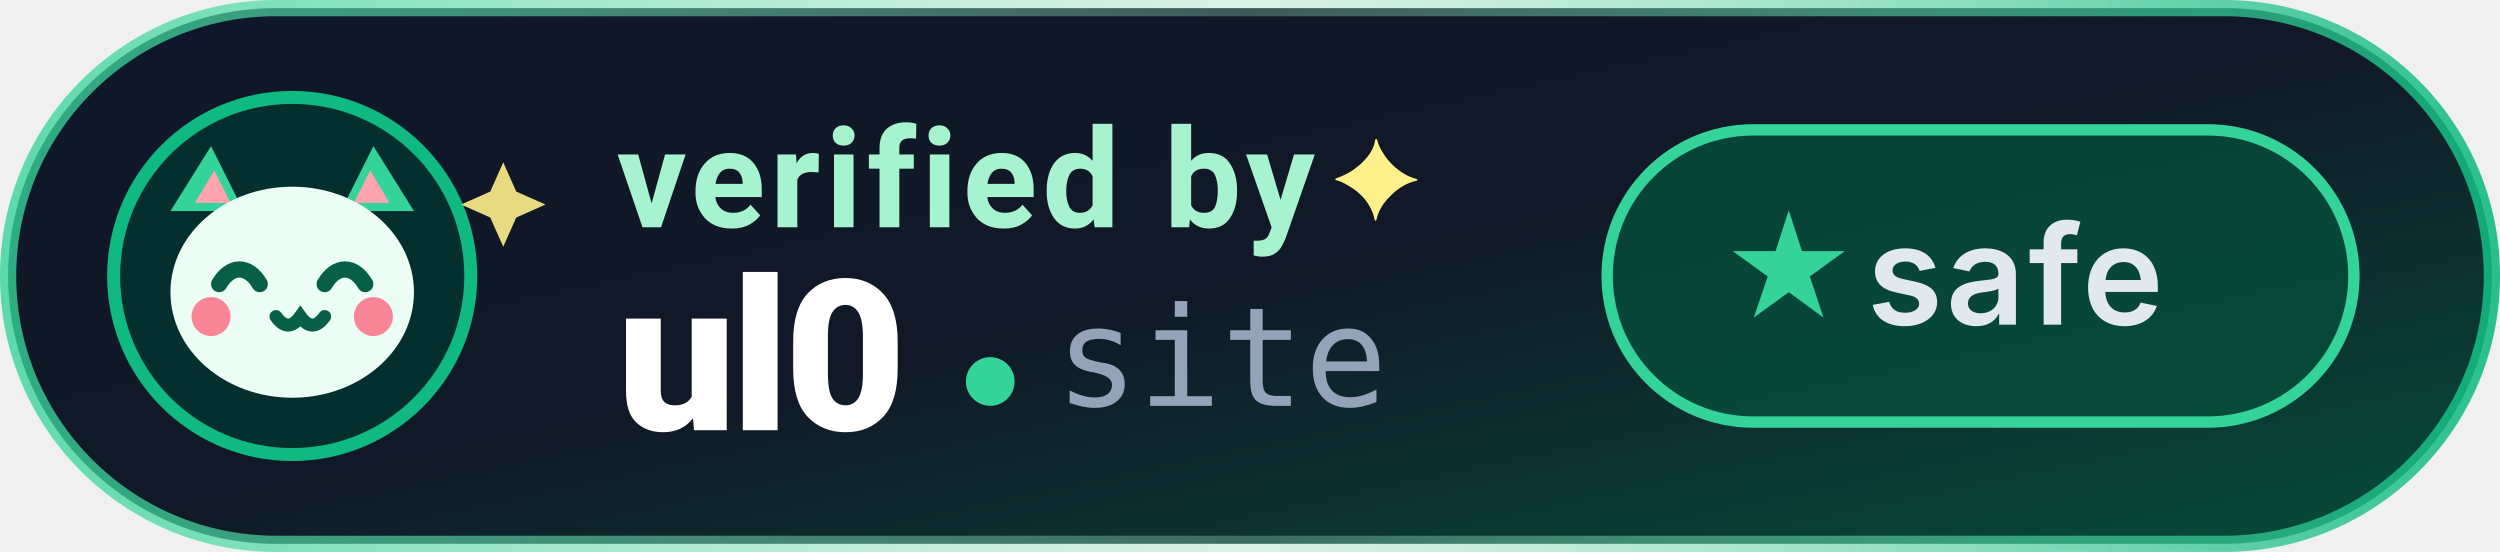
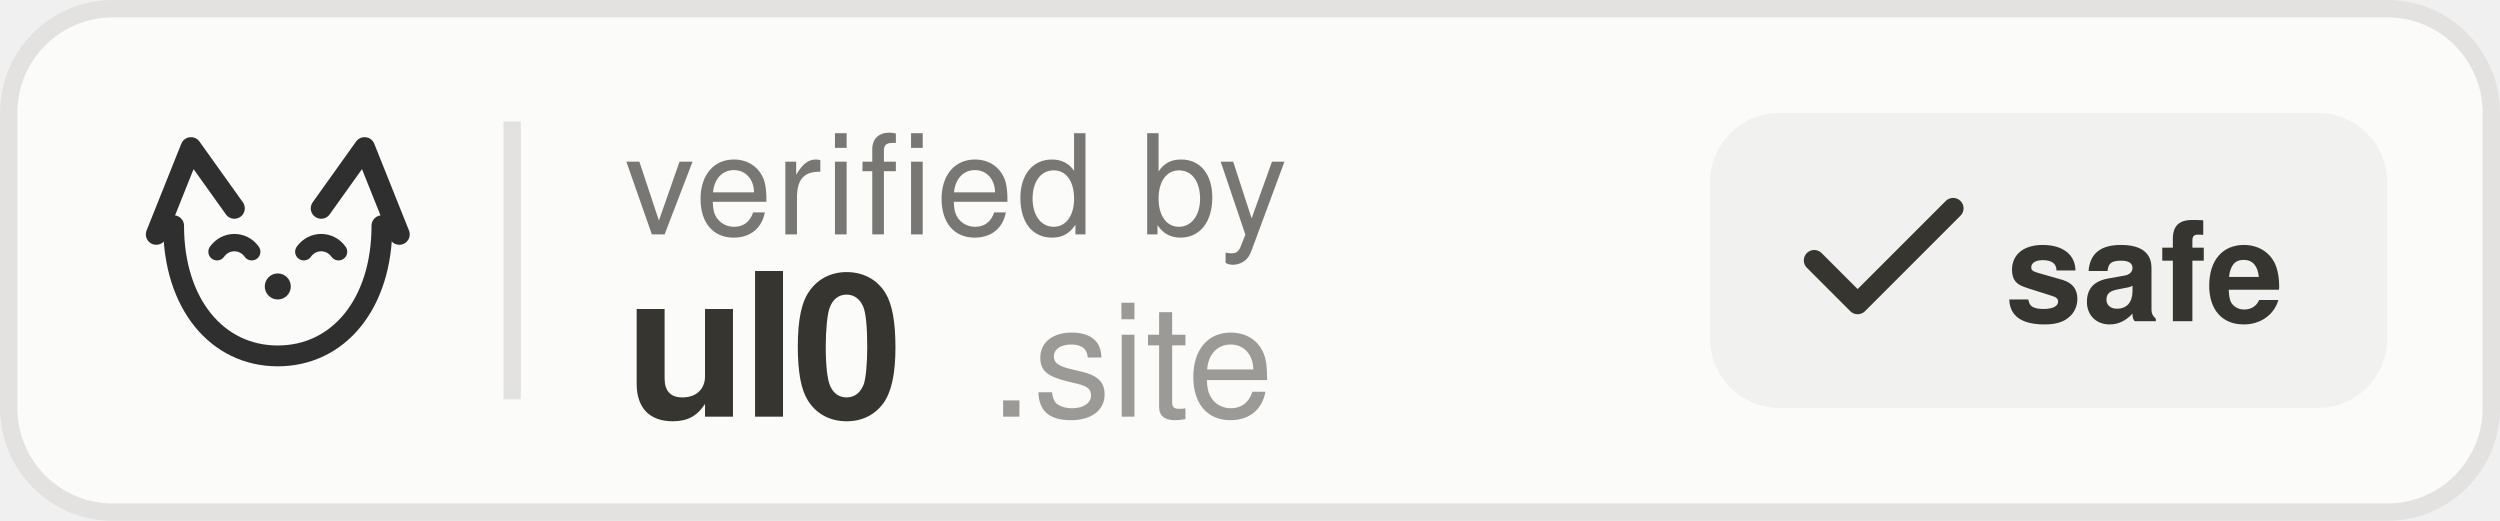
- <svg xmlns="http://www.w3.org/2000/svg" width="154" height="34" viewBox="0 0 154 34" fill="none">
-   <defs>
-     <linearGradient id="bgGrad" x1="0%" y1="0%" x2="100%" y2="100%">
-       <stop offset="0%" stop-color="#0f172a" />
-       <stop offset="50%" stop-color="#111827" />
-       <stop offset="100%" stop-color="#064e3b" />
-     </linearGradient>
-     <linearGradient id="borderGrad" x1="0%" y1="0%" x2="100%" y2="0%">
-       <stop offset="0%" stop-color="#34d399" stop-opacity="0.8" />
-       <stop offset="50%" stop-color="#a7f3d0" stop-opacity="0.3" />
-       <stop offset="100%" stop-color="#10b981" stop-opacity="0.9" />
-     </linearGradient>
-     <linearGradient id="mascotGrad" x1="0%" y1="0%" x2="100%" y2="100%">
-       <stop offset="0%" stop-color="#34d399" />
-       <stop offset="100%" stop-color="#059669" />
-     </linearGradient>
-   </defs>
-   <rect x="0.5" y="0.5" width="153" height="33" rx="16.5" fill="url(#bgGrad)" />
-   <rect x="0.5" y="0.5" width="153" height="33" rx="16.5" stroke="url(#borderGrad)" stroke-width="1" />
-   <circle cx="18" cy="17" r="11" fill="#042f2e" stroke="#10b981" stroke-width="0.8" />
-   <path d="M10.5 13L13 9L15 13Z" fill="#34d399" />
-   <path d="M12 12.5L13.2 10.5L14.2 12.5Z" fill="#fda4af" />
-   <path d="M21 13L23 9L25.5 13Z" fill="#34d399" />
-   <path d="M21.8 12.5L22.8 10.5L24 12.5Z" fill="#fda4af" />
-   <ellipse cx="18" cy="18" rx="7.5" ry="6.5" fill="#ecfdf5" />
-   <path d="M13.5 17.5C14.2 16.3 15.3 16.3 16 17.5" stroke="#065f46" stroke-width="1" stroke-linecap="round" />
-   <path d="M20 17.5C20.7 16.3 21.8 16.3 22.5 17.5" stroke="#065f46" stroke-width="1" stroke-linecap="round" />
-   <circle cx="13" cy="19.5" r="1.2" fill="#fb7185" opacity="0.85" />
-   <circle cx="23" cy="19.5" r="1.2" fill="#fb7185" opacity="0.85" />
-   <path d="M17 19.5C17.5 20.2 18 20.2 18.5 19.5C19 20.2 19.5 20.2 20 19.5" stroke="#065f46" stroke-width="0.8" stroke-linecap="round" />
-   <path d="M31 10L31.8 11.8L33.6 12.6L31.8 13.4L31 15.2L30.2 13.4L28.4 12.6L30.2 11.8Z" fill="#fef08a" opacity="0.9" />
-   <text x="38" y="14" fill="#a7f3d0" font-family="-apple-system, BlinkMacSystemFont, 'Segoe UI', Roboto, 'Outfit', 'Inter', sans-serif" font-size="8.5" font-weight="600" letter-spacing="0.3">verified by</text>
-   <text x="82" y="13.5" fill="#fef08a" font-size="7">✦</text>
-   <text x="38" y="26.5" fill="#ffffff" font-family="-apple-system, BlinkMacSystemFont, 'Segoe UI', Roboto, 'Outfit', 'Inter', sans-serif" font-size="13" font-weight="800" letter-spacing="-0.3">ul0</text>
-   <circle cx="61" cy="23.5" r="1.5" fill="#34d399" />
-   <text x="65" y="25" fill="#94a3b8" font-family="monospace" font-size="8.5" font-weight="500">site</text>
-   <rect x="99" y="8" width="46" height="18" rx="9" fill="#064e3b" fill-opacity="0.8" stroke="#34d399" stroke-width="0.7" />
-   <text x="106" y="19.5" fill="#34d399" font-family="-apple-system, BlinkMacSystemFont, sans-serif" font-size="8" font-weight="700">★</text>
-   <text x="115" y="20" fill="#e2e8f0" font-family="-apple-system, BlinkMacSystemFont, 'Segoe UI', sans-serif" font-size="8.5" font-weight="600" letter-spacing="0.2">safe</text>
+ <svg xmlns="http://www.w3.org/2000/svg" width="144" height="30" viewBox="0 0 144 30" fill="none">
+   <rect x="0.5" y="0.5" width="143" height="29" rx="6" fill="#FBFBFA" />
+   <rect x="0.5" y="0.5" width="143" height="29" rx="6" stroke="#E3E2E0" stroke-width="1" />
+   <path d="M9 13.5L11 8.5L13.5 12" stroke="#2F2F2F" stroke-width="1.2" stroke-linecap="round" stroke-linejoin="round" />
+   <path d="M18.5 12L21 8.5L23 13.5" stroke="#2F2F2F" stroke-width="1.2" stroke-linecap="round" stroke-linejoin="round" />
+   <path d="M10 13C10 17.5 12.5 20.5 16 20.5C19.5 20.5 22 17.5 22 13" stroke="#2F2F2F" stroke-width="1.2" stroke-linecap="round" />
+   <path d="M12.5 14.5C13 13.8 14 13.8 14.5 14.5" stroke="#2F2F2F" stroke-width="1" stroke-linecap="round" />
+   <path d="M17.5 14.5C18 13.8 19 13.8 19.5 14.5" stroke="#2F2F2F" stroke-width="1" stroke-linecap="round" />
+   <circle cx="16" cy="16.5" r="0.75" fill="#2F2F2F" />
+   <line x1="29.5" y1="7" x2="29.5" y2="23" stroke="#E3E2E0" stroke-width="1" />
+   <text x="36" y="13.5" fill="#787774" font-family="-apple-system, BlinkMacSystemFont, 'Segoe UI', Helvetica, sans-serif" font-size="8" font-weight="500" letter-spacing="0.2">verified by</text>
+   <text x="36" y="24" fill="#37352F" font-family="-apple-system, BlinkMacSystemFont, 'Segoe UI', Helvetica, sans-serif" font-size="11.5" font-weight="700" letter-spacing="-0.3">ul0</text>
+   <text x="57" y="24" fill="#9B9A97" font-family="-apple-system, BlinkMacSystemFont, 'Segoe UI', Helvetica, sans-serif" font-size="9" font-weight="400">.site</text>
+   <rect x="98.5" y="6.5" width="39" height="17" rx="4" fill="#F1F1EF" />
+   <path d="M104.5 15L107 17.5L112.5 12" stroke="#37352F" stroke-width="1.2" stroke-linecap="round" stroke-linejoin="round" />
+   <text x="115.5" y="18.5" fill="#37352F" font-family="-apple-system, BlinkMacSystemFont, 'Segoe UI', Helvetica, sans-serif" font-size="8" font-weight="600">safe</text>
</svg>
